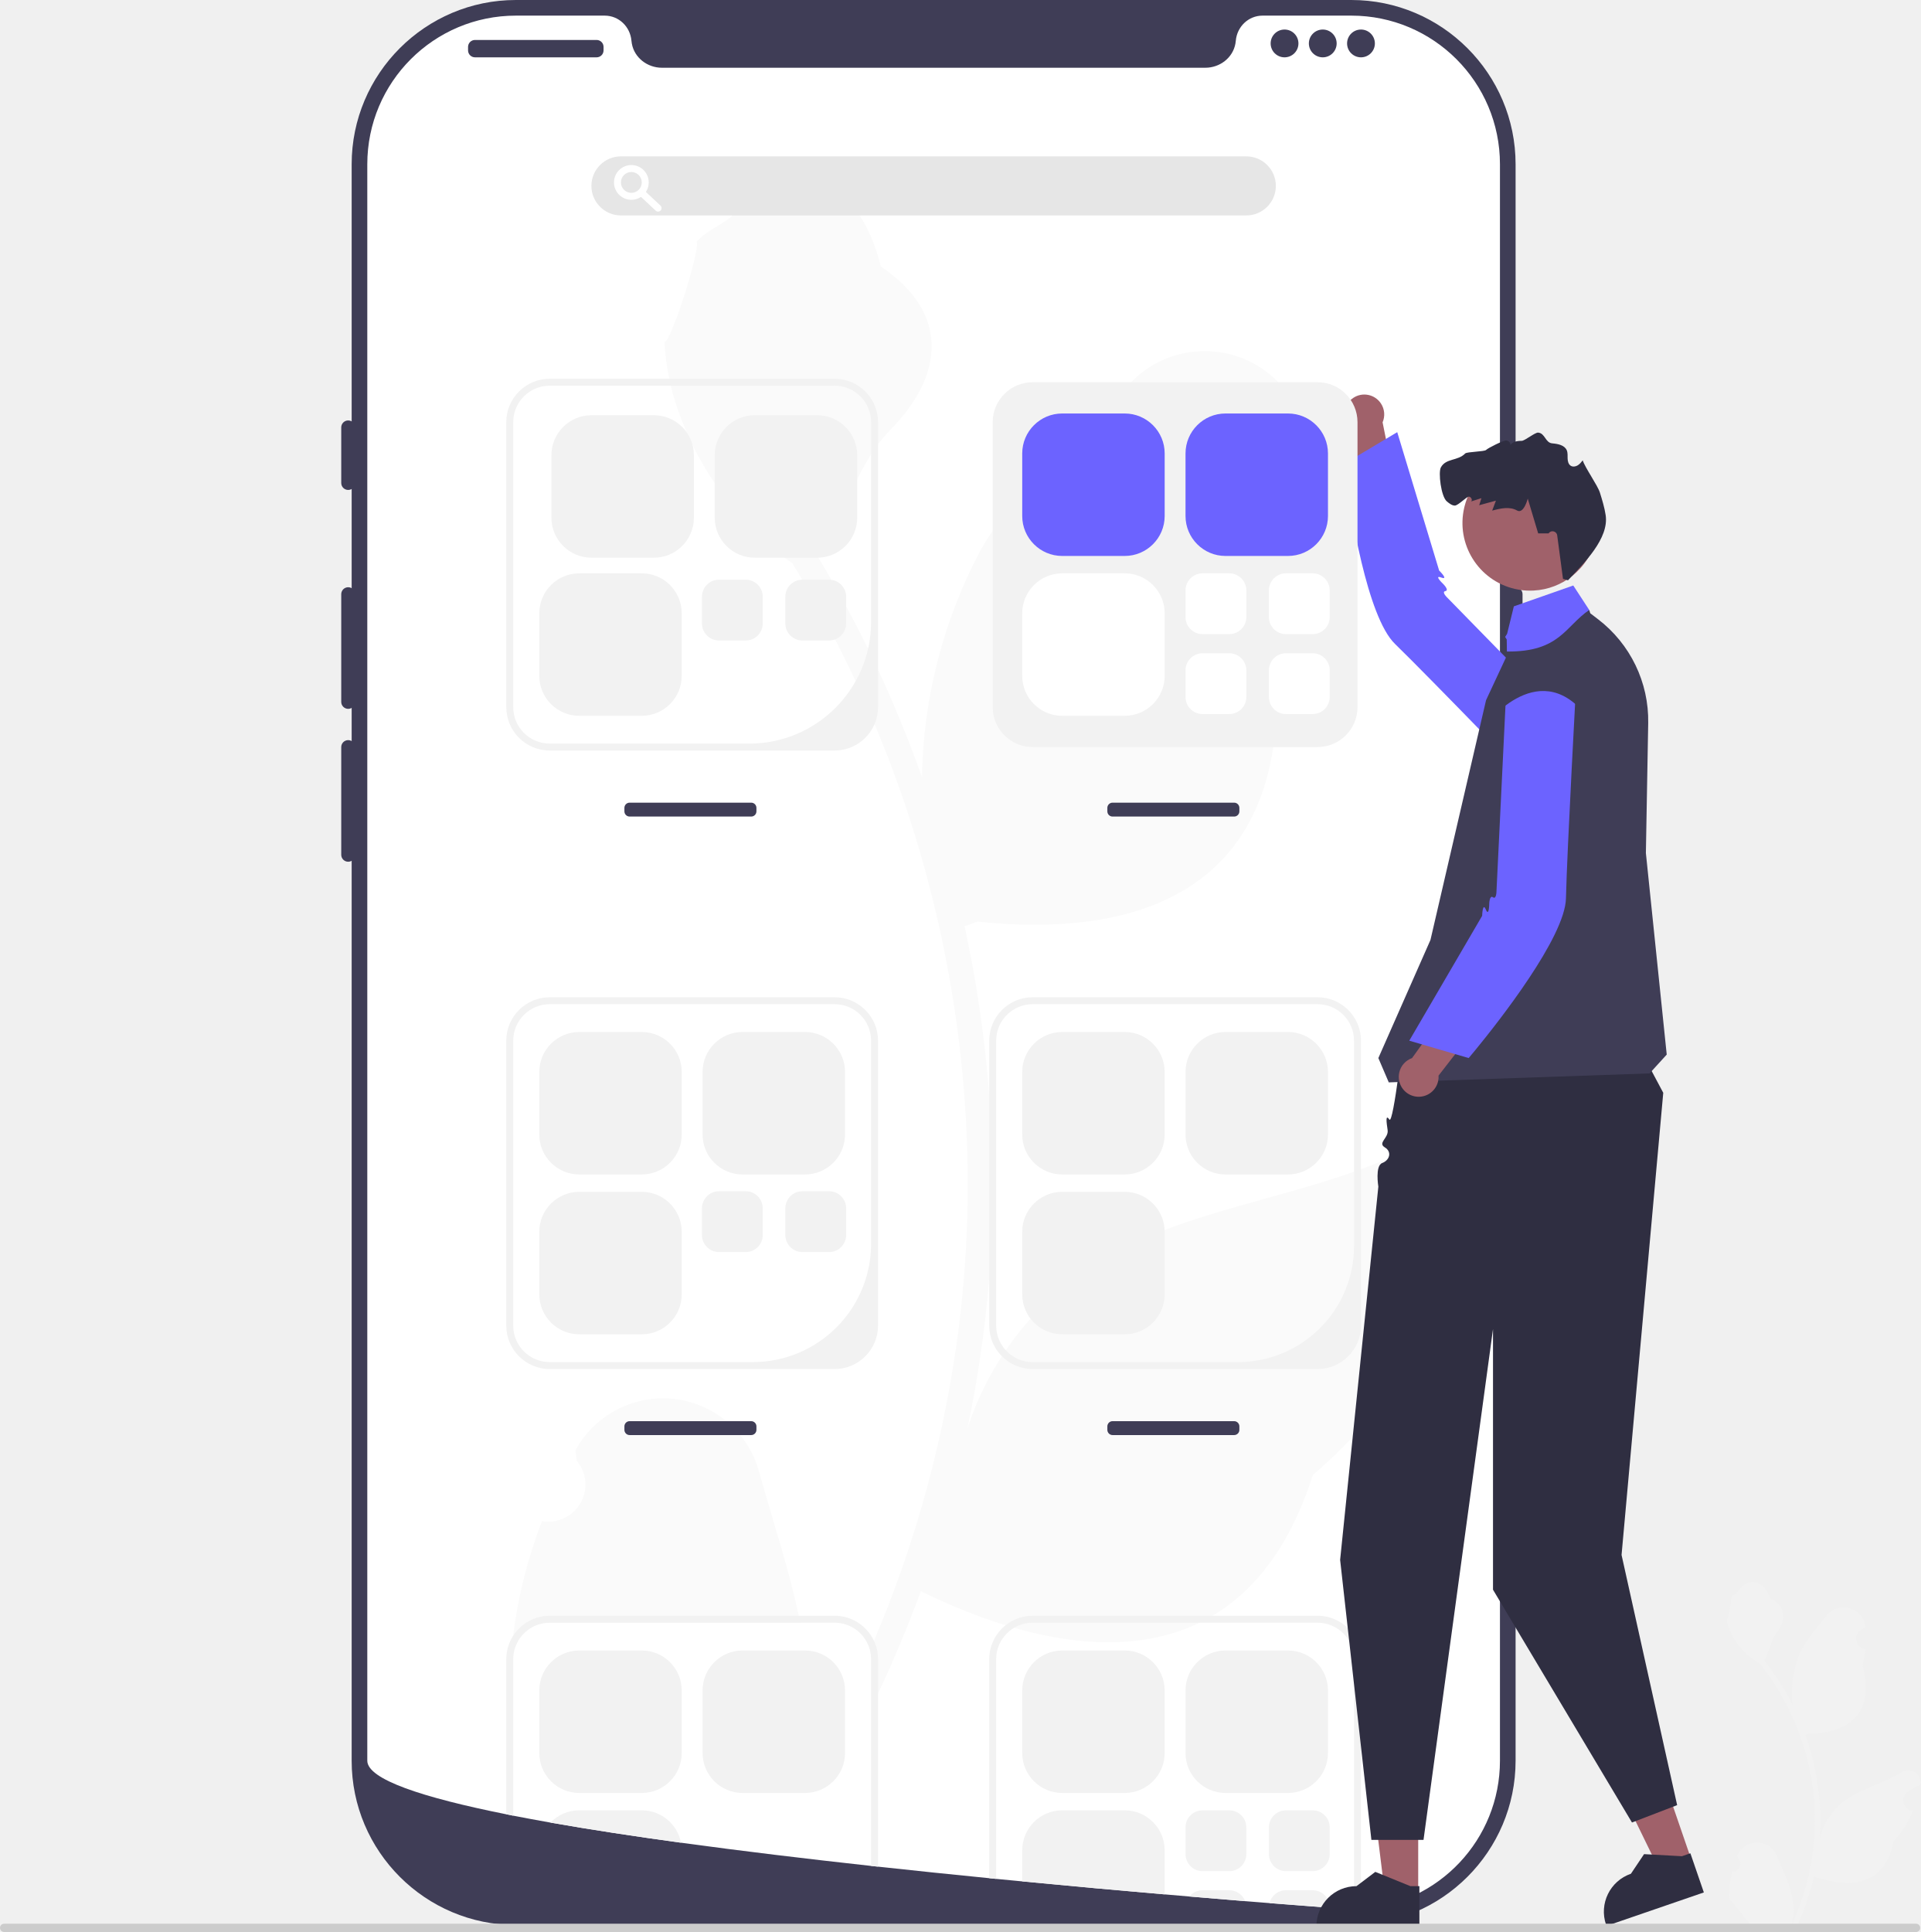
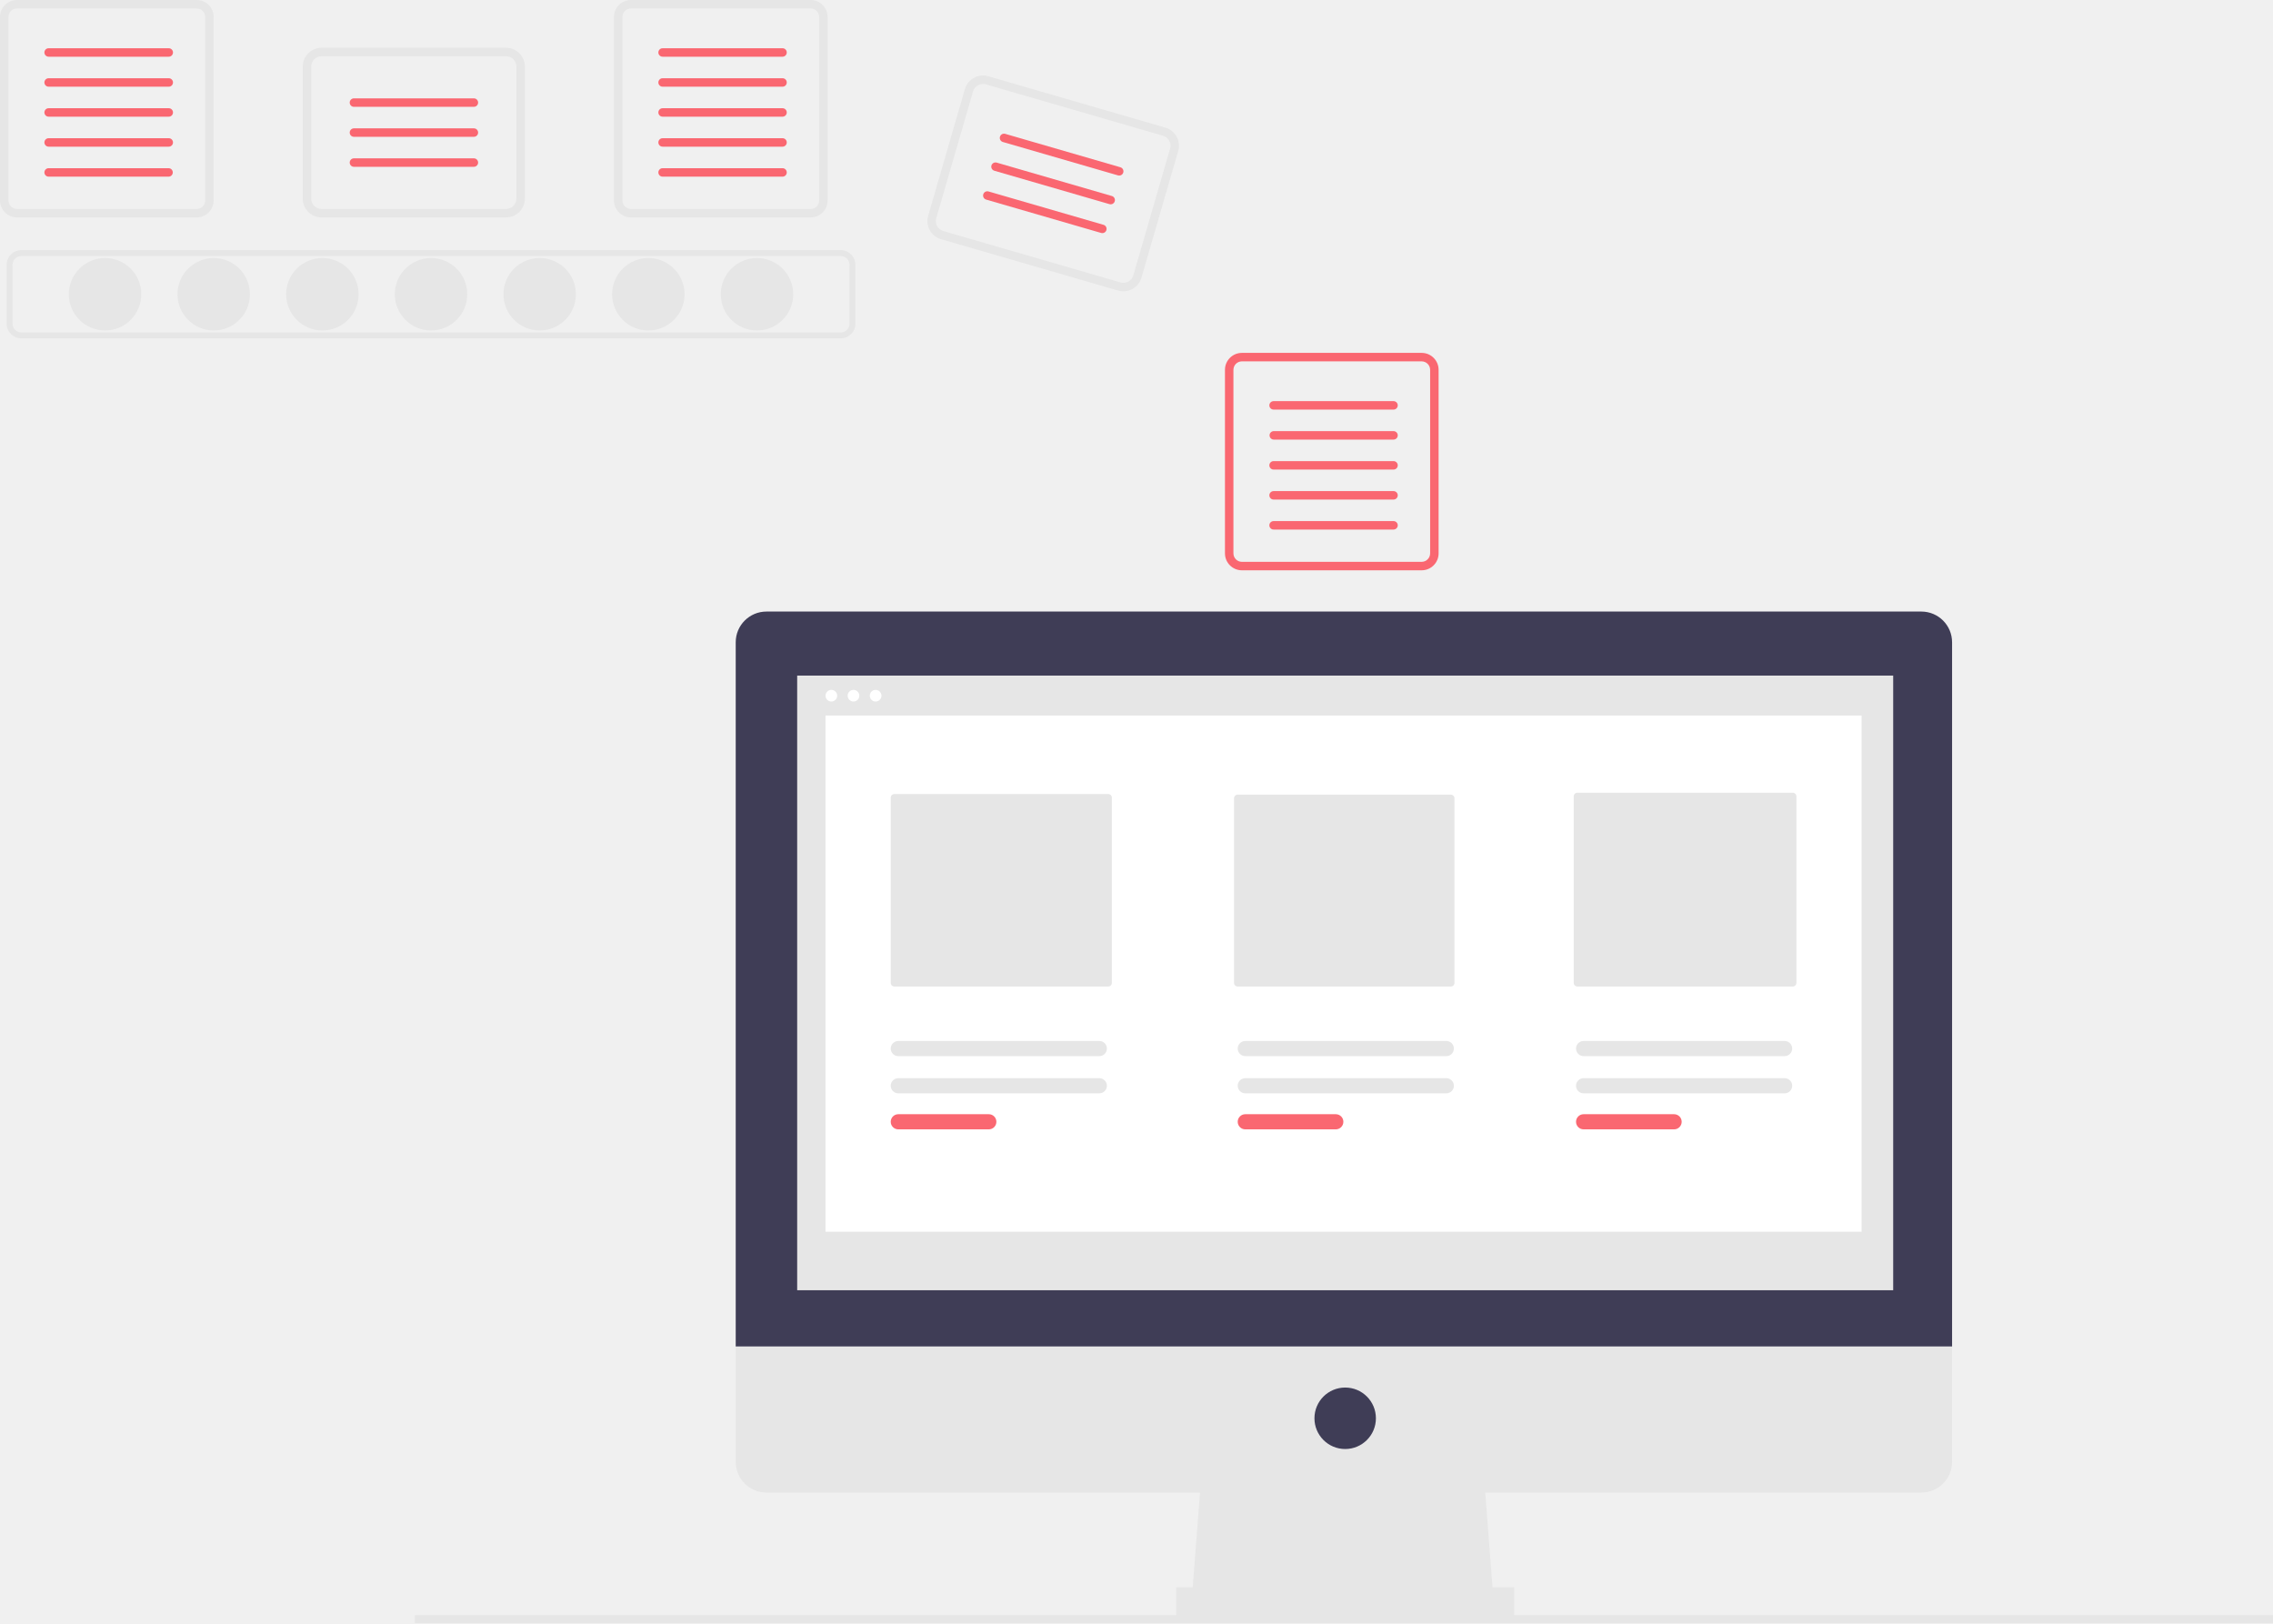
- <svg xmlns="http://www.w3.org/2000/svg" width="552.81" height="556.013" viewBox="0 0 552.81 556.013">
-   <path d="M388.939,554H148.491c-26.068,0-47.276-21.208-47.276-47.276V47.276C101.215,21.208,122.423,0,148.491,0h240.449c26.067,0,47.275,21.208,47.275,47.276V506.724c0,26.068-21.208,47.276-47.275,47.276Z" fill="#3f3d56" />
-   <path d="M436.215,169c-1.103,0-2,.897-2,2v64c0,1.103,.897,2,2,2s2-.897,2-2v-64c0-1.103-.897-2-2-2Z" fill="#3f3d56" />
-   <path d="M431.715,47.276V506.716c0,22.69-17.66,41.25-39.99,42.69h-.01c-.33,.02-.66,.04-1,.05-.59,.03-1.18,.04-1.78,.04,0,0-2.2-.16-6.22-.46-4.06-.3-9.97-.75-17.34-1.34-2.21-.17-4.54-.36-7-.56-4.9-.4-10.28-.84-16.05-1.34-2.3-.19-4.68-.4-7.11-.61-12.42-1.07-26.33-2.32-41-3.74-2.48-.23-4.98-.47-7.5-.72-.66-.07-1.33-.13-2-.2-10.46-1.03-21.21-2.14-32-3.32-.67-.07-1.34-.14-2-.21-18.59-2.05-37.25-4.28-54.71-6.68-13.43-1.84-26.15-3.78-37.57-5.79-3.72-.66-7.3-1.32-10.72-1.99-.67-.13-1.34-.26-2-.4-24.17-4.84-40-10.06-40-15.42V47.276c0-23.63,19.15-42.78,42.78-42.78h25.54c4.08,0,7.36,3.18,7.71,7.25,.03,.27,.06,.54,.11,.81,.74,4.09,4.49,6.94,8.65,6.94h156.42c4.16,0,7.91-2.85,8.65-6.94,.05-.27,.08-.54,.11-.81,.35-4.07,3.63-7.25,7.71-7.25h25.54c23.63,0,42.78,19.15,42.78,42.78Z" fill="#fff" />
-   <path d="M229.895,465c.15,.67,.28,1.33,.41,2h-72.09c-4.66,0-8.62,3.05-9.99,7.26-.27-.44-.55-.88-.82-1.32v-.01c.08-.7,.16-1.4,.25-2.1,1.43-11.31,4.23-22.42,8.34-33.06,5.81,1,11.34-2.9,12.35-8.71,.53-3.1-.33-6.29-2.36-8.7l-.36-2.97,.37-.66c7.95-13.71,25.51-18.37,39.21-10.42,6.51,3.77,11.28,9.96,13.27,17.22,3.78,13.71,8.48,27.55,11.42,41.47Z" fill="#fafafa" />
-   <path d="M423.995,352.05l-.18,.65c-3.91,1.05-7.75,2.34-11.49,3.86-2.14,.88-4.25,1.83-6.33,2.86-7.16,3.58-10.06,12.28-6.47,19.44,1.81,3.63,5.07,6.33,8.98,7.45l.28,.08,.6,.17c-8.26,14.35-18.92,27.18-31.52,37.92-18.15,57.01-65.28,56.71-112.81,33.47l-.03-.01c-3.66,10-7.77,19.81-12.31,29.43-.66,1.39-1.32,2.77-2,4.15v-14.02c0-.9-.11-1.78-.33-2.61,.4-.89,.78-1.78,1.16-2.68,12.21-28.72,20.45-59.07,24.41-90.2,1.53-12.15,2.38-24.37,2.55-36.61,.13-10.03-.19-20.05-.94-30.05-4.16-54.28-21.13-106.8-49.53-153.25-15.19-10.95-26.66-26.3-32.86-43.97-2.26-6.35-3.58-13-3.93-19.74,1.81,.48,10.44-26.91,9.26-28.8,3.06-3.57,7.89-4.93,11.17-8.37,16.3-17.14,35.08-11.42,41.87,15.5,20.04,13.49,18,31.43,2.7,47.01-9.73,9.91-12.75,24.59-21.55,35.4,.63,1.06,1.3,2.1,1.93,3.16,11.56,19.46,21.18,40,28.73,61.34,.38-22.79,6.16-45.17,16.87-65.29,10.64-18.67,28.03-33.33,43.65-48.67,11.56-11.52,30.28-11.49,41.8,.07,5.53,5.55,8.63,13.07,8.63,20.9l-.02,.76c-2.14,.88-4.25,1.83-6.33,2.86-7.16,3.58-10.05,12.29-6.47,19.44,1.81,3.63,5.07,6.34,8.98,7.45l.28,.08c-1.62,7.13-3.77,14.12-6.45,20.92,8.88,69.03-31.51,88.69-84.94,83.08-1.26,.46-2.48,.92-3.73,1.34,6.52,29.95,9.11,60.63,7.71,91.24-.88,18.06-3.22,36.02-6.99,53.7l.17-.62c6.36-19.39,19.21-35.99,36.39-47,25.49-16.07,59-18.95,85.84-31.07,8.29-3.96,18.21-.45,22.17,7.84,1.7,3.55,2.08,7.58,1.08,11.39Z" fill="#fafafa" />
-   <path d="M100.215,121c-1.103,0-2,.897-2,2v16c0,1.103,.897,2,2,2s2-.897,2-2v-16c0-1.103-.897-2-2-2Z" fill="#3f3d56" />
-   <path d="M100.215,169c-1.103,0-2,.897-2,2v31c0,1.103,.897,2,2,2s2-.897,2-2v-31c0-1.103-.897-2-2-2Z" fill="#3f3d56" />
-   <path d="M100.215,213c-1.103,0-2,.897-2,2v31c0,1.103,.897,2,2,2s2-.897,2-2v-31c0-1.103-.897-2-2-2Z" fill="#3f3d56" />
-   <rect x="134.715" y="11.5" width="39" height="5" rx="2" ry="2" fill="#3f3d56" />
-   <circle cx="369.715" cy="12.5" r="4" fill="#3f3d56" />
-   <circle cx="380.715" cy="12.5" r="4" fill="#3f3d56" />
-   <circle cx="391.715" cy="12.5" r="4" fill="#3f3d56" />
-   <path d="M358.715,62H178.715c-4.687,0-8.5-3.813-8.5-8.5s3.813-8.5,8.5-8.5h180c4.687,0,8.5,3.813,8.5,8.5s-3.813,8.5-8.5,8.5Z" fill="#e6e6e6" />
-   <path d="M181.715,57.5c-2.757,0-5-2.243-5-5s2.243-5,5-5,5,2.243,5,5-2.243,5-5,5Zm0-8c-1.654,0-3,1.346-3,3s1.346,3,3,3,3-1.346,3-3-1.346-3-3-3Z" fill="#fff" />
-   <path d="M189.408,60.898c-.245,0-.491-.089-.684-.271l-4.693-4.398c-.403-.377-.424-1.01-.046-1.413,.377-.404,1.01-.424,1.413-.046l4.693,4.398c.403,.377,.424,1.01,.046,1.413-.197,.21-.463,.316-.729,.316Z" fill="#fff" />
-   <path d="M181.215,231c-.827,0-1.5,.673-1.5,1.5v1c0,.827,.673,1.5,1.5,1.5h35c.827,0,1.5-.673,1.5-1.5v-1c0-.827-.673-1.5-1.5-1.5h-35Z" fill="#3f3d56" />
-   <path d="M240.215,216h-82c-6.893,0-12.5-5.607-12.5-12.5V121.5c0-6.893,5.607-12.5,12.5-12.5h82c6.893,0,12.5,5.607,12.5,12.5v82c0,6.893-5.607,12.5-12.5,12.5Zm-82-105c-5.799,0-10.5,4.701-10.5,10.5v82c0,5.799,4.701,10.5,10.5,10.5h57.439c19.364,0,35.061-15.697,35.061-35.061v-57.439c0-5.799-4.701-10.5-10.5-10.5h-82Z" fill="#f2f2f2" />
-   <g>
-     <path d="M170.215,119.5c-6.341,0-11.5,5.159-11.5,11.5v18c0,6.341,5.159,11.5,11.5,11.5h18c6.341,0,11.5-5.159,11.5-11.5v-18c0-6.341-5.159-11.5-11.5-11.5h-18Z" fill="#f2f2f2" />
-     <path d="M217.215,119.5c-6.341,0-11.5,5.159-11.5,11.5v18c0,6.341,5.159,11.5,11.5,11.5h18c6.341,0,11.5-5.159,11.5-11.5v-18c0-6.341-5.159-11.5-11.5-11.5h-18Z" fill="#f2f2f2" />
-     <path d="M166.715,165c-6.341,0-11.5,5.159-11.5,11.5v18c0,6.341,5.159,11.5,11.5,11.5h18c6.341,0,11.5-5.159,11.5-11.5v-18c0-6.341-5.159-11.5-11.5-11.5h-18Z" fill="#f2f2f2" />
-   </g>
-   <path d="M320.215,231c-.827,0-1.5,.673-1.5,1.5v1c0,.827,.673,1.5,1.5,1.5h35c.827,0,1.5-.673,1.5-1.5v-1c0-.827-.673-1.5-1.5-1.5h-35Z" fill="#3f3d56" />
-   <path d="M181.215,409c-.827,0-1.5,.673-1.5,1.5v1c0,.827,.673,1.5,1.5,1.5h35c.827,0,1.5-.673,1.5-1.5v-1c0-.827-.673-1.5-1.5-1.5h-35Z" fill="#3f3d56" />
-   <path d="M240.215,394h-82c-6.893,0-12.5-5.607-12.5-12.5v-82c0-6.893,5.607-12.5,12.5-12.5h82c6.893,0,12.5,5.607,12.5,12.5v82c0,6.893-5.607,12.5-12.5,12.5Zm-82-105c-5.799,0-10.5,4.701-10.5,10.5v82c0,5.799,4.701,10.5,10.5,10.5h58.439c18.811,0,34.061-15.25,34.061-34.061v-58.439c0-5.799-4.701-10.5-10.5-10.5h-82Z" fill="#f2f2f2" />
-   <path d="M166.715,297c-6.341,0-11.5,5.159-11.5,11.5v18c0,6.341,5.159,11.5,11.5,11.5h18c6.341,0,11.5-5.159,11.5-11.5v-18c0-6.341-5.159-11.5-11.5-11.5h-18Z" fill="#f2f2f2" />
-   <path d="M213.715,297c-6.341,0-11.5,5.159-11.5,11.5v18c0,6.341,5.159,11.5,11.5,11.5h18c6.341,0,11.5-5.159,11.5-11.5v-18c0-6.341-5.159-11.5-11.5-11.5h-18Z" fill="#f2f2f2" />
-   <path d="M166.715,343c-6.341,0-11.5,5.159-11.5,11.5v18c0,6.341,5.159,11.5,11.5,11.5h18c6.341,0,11.5-5.159,11.5-11.5v-18c0-6.341-5.159-11.5-11.5-11.5h-18Z" fill="#f2f2f2" />
-   <path d="M320.215,409c-.827,0-1.5,.673-1.5,1.5v1c0,.827,.673,1.5,1.5,1.5h35c.827,0,1.5-.673,1.5-1.5v-1c0-.827-.673-1.5-1.5-1.5h-35Z" fill="#3f3d56" />
-   <path d="M379.215,394h-82c-6.893,0-12.5-5.607-12.5-12.5v-82c0-6.893,5.607-12.5,12.5-12.5h82c6.893,0,12.5,5.607,12.5,12.5v82c0,6.893-5.607,12.5-12.5,12.5Zm-82-105c-5.799,0-10.5,4.701-10.5,10.5v82c0,5.799,4.701,10.5,10.5,10.5h59.096c18.448,0,33.404-14.955,33.404-33.404v-59.096c0-5.799-4.701-10.5-10.5-10.5h-82Z" fill="#f2f2f2" />
-   <path d="M305.715,297c-6.341,0-11.5,5.159-11.5,11.5v18c0,6.341,5.159,11.5,11.5,11.5h18c6.341,0,11.5-5.159,11.5-11.5v-18c0-6.341-5.159-11.5-11.5-11.5h-18Z" fill="#f2f2f2" />
-   <path d="M352.715,297c-6.341,0-11.5,5.159-11.5,11.5v18c0,6.341,5.159,11.5,11.5,11.5h18c6.341,0,11.5-5.159,11.5-11.5v-18c0-6.341-5.159-11.5-11.5-11.5h-18Z" fill="#f2f2f2" />
-   <path d="M305.715,343c-6.341,0-11.5,5.159-11.5,11.5v18c0,6.341,5.159,11.5,11.5,11.5h18c6.341,0,11.5-5.159,11.5-11.5v-18c0-6.341-5.159-11.5-11.5-11.5h-18Z" fill="#f2f2f2" />
-   <path d="M252.715,477.496v59.71c-.67-.07-1.34-.14-2-.21v-59.5c0-.9-.11-1.78-.33-2.61-1.16-4.53-5.28-7.89-10.17-7.89h-82c-4.66,0-8.62,3.05-9.99,7.26-.33,1.02-.51,2.11-.51,3.24v45.04c-.67-.13-1.34-.26-2-.4v-44.64c0-2.45,.71-4.74,1.94-6.67,2.22-3.5,6.12-5.83,10.56-5.83h82c5,0,9.32,2.95,11.33,7.21,.75,1.6,1.17,3.4,1.17,5.29Z" fill="#f2f2f2" />
-   <path d="M184.715,475h-18c-6.34,0-11.5,5.16-11.5,11.5v18c0,6.34,5.16,11.5,11.5,11.5h18c6.34,0,11.5-5.16,11.5-11.5v-18c0-6.34-5.16-11.5-11.5-11.5Z" fill="#f2f2f2" />
-   <path d="M231.715,475h-18c-6.34,0-11.5,5.16-11.5,11.5v18c0,6.34,5.16,11.5,11.5,11.5h18c6.34,0,11.5-5.16,11.5-11.5v-18c0-6.34-5.16-11.5-11.5-11.5Z" fill="#f2f2f2" />
-   <path d="M184.715,520.996h-18c-3.25,0-6.19,1.36-8.28,3.53,11.42,2.01,24.14,3.95,37.57,5.79-1.02-5.3-5.69-9.32-11.29-9.32Z" fill="#f2f2f2" />
-   <path d="M391.715,477.496v71.96h-2v-71.96c0-5.79-4.71-10.5-10.5-10.5h-82c-5.79,0-10.5,4.71-10.5,10.5v63.23c-.66-.07-1.33-.13-2-.2v-63.03c0-6.89,5.61-12.5,12.5-12.5h82c6.89,0,12.5,5.61,12.5,12.5Z" fill="#f2f2f2" />
-   <path d="M323.715,475h-18c-6.34,0-11.5,5.16-11.5,11.5v18c0,6.34,5.16,11.5,11.5,11.5h18c6.34,0,11.5-5.16,11.5-11.5v-18c0-6.34-5.16-11.5-11.5-11.5Z" fill="#f2f2f2" />
-   <path d="M370.715,475h-18c-6.34,0-11.5,5.16-11.5,11.5v18c0,6.34,5.16,11.5,11.5,11.5h18c6.34,0,11.5-5.16,11.5-11.5v-18c0-6.34-5.16-11.5-11.5-11.5Z" fill="#f2f2f2" />
-   <path d="M323.715,520.996h-18c-6.34,0-11.5,5.16-11.5,11.5v8.95c14.67,1.42,28.58,2.67,41,3.74v-12.69c0-6.34-5.16-11.5-11.5-11.5Z" fill="#f2f2f2" />
-   <path d="M206.944,342.829c-2.707,0-4.909,2.202-4.909,4.909v7.683c0,2.707,2.202,4.909,4.909,4.909h7.683c2.707,0,4.909-2.202,4.909-4.909v-7.683c0-2.707-2.202-4.909-4.909-4.909h-7.683Z" fill="#f2f2f2" />
-   <path d="M230.944,342.829c-2.707,0-4.909,2.202-4.909,4.909v7.683c0,2.707,2.202,4.909,4.909,4.909h7.683c2.707,0,4.909-2.202,4.909-4.909v-7.683c0-2.707-2.202-4.909-4.909-4.909h-7.683Z" fill="#f2f2f2" />
-   <path d="M206.944,166.829c-2.707,0-4.909,2.202-4.909,4.909v7.683c0,2.707,2.202,4.909,4.909,4.909h7.683c2.707,0,4.909-2.202,4.909-4.909v-7.683c0-2.707-2.202-4.909-4.909-4.909h-7.683Z" fill="#f2f2f2" />
-   <path d="M230.944,166.829c-2.707,0-4.909,2.202-4.909,4.909v7.683c0,2.707,2.202,4.909,4.909,4.909h7.683c2.707,0,4.909-2.202,4.909-4.909v-7.683c0-2.707-2.202-4.909-4.909-4.909h-7.683Z" fill="#f2f2f2" />
-   <path d="M353.805,521h-7.68c-2.71,0-4.91,2.2-4.91,4.91v7.68c0,2.71,2.2,4.91,4.91,4.91h7.68c2.71,0,4.91-2.2,4.91-4.91v-7.68c0-2.71-2.2-4.91-4.91-4.91Z" fill="#f2f2f2" />
-   <path d="M377.805,521h-7.68c-2.71,0-4.91,2.2-4.91,4.91v7.68c0,2.71,2.2,4.91,4.91,4.91h7.68c2.71,0,4.91-2.2,4.91-4.91v-7.68c0-2.71-2.2-4.91-4.91-4.91Z" fill="#f2f2f2" />
-   <path d="M353.805,543.996h-7.68c-1.53,0-2.9,.7-3.8,1.8,5.77,.5,11.15,.94,16.05,1.34-.7-1.84-2.48-3.14-4.57-3.14Z" fill="#f2f2f2" />
-   <path d="M377.805,543.996h-7.68c-2.29,0-4.22,1.57-4.75,3.7,7.37,.59,13.28,1.04,17.34,1.34v-.13c0-2.71-2.2-4.91-4.91-4.91Z" fill="#f2f2f2" />
-   <g>
-     <g>
-       <path d="M397.936,121.544l3.367,16.788-9.322,3.261-2.928-17.876c-.429-.35-.814-.767-1.138-1.251-1.762-2.63-1.058-6.19,1.572-7.951,2.63-1.762,6.19-1.058,7.951,1.572,1.123,1.677,1.24,3.731,.498,5.457Z" fill="#a0616a" />
-       <path d="M446.683,231.467l13.645-14.698-43.743-44.744s-1.787-1.68-.58-1.913-.619-2.042-.619-2.042c0,0-2.849-2.706-.564-1.862s-.611-2.018-.611-2.018l-10.245-33.819-1.817-5.998-15.3,9.132s.136,1.161,.406,3.141c1.365,9.991,6.16,40.837,14.257,48.676,9.701,9.393,45.171,46.145,45.171,46.145Z" fill="#6c63ff" />
-     </g>
-     <g>
-       <polygon points="408.186 544.675 398.548 544.674 393.964 507.5 408.188 507.501 408.186 544.675" fill="#a0616a" />
-       <path d="M408.525,554.729l-29.637-.001v-.375c0-6.371,5.165-11.535,11.535-11.535h.001l5.414-4.107,10.1,4.108,2.587,0-0,11.91Z" fill="#2f2e41" />
-     </g>
-     <g>
-       <polygon points="486.809 535.228 477.695 538.362 461.269 504.701 474.72 500.075 486.809 535.228" fill="#a0616a" />
-       <path d="M490.4,544.625l-28.026,9.638-.122-.354c-2.072-6.024,1.132-12.588,7.156-14.66l.001-0,3.783-5.644,10.887,.599,2.446-.841,3.873,11.263Z" fill="#2f2e41" />
-     </g>
-     <path d="M468.825,295.916h-64.63s-3.146,27.981-4.313,26.283-.829,.768-.498,3.035-2.96,3.665-.815,4.966,1.375,3.713-.74,4.507-1.115,6.794-1.115,6.794l-11,107.417,9,80.583h15l20-147v75l40,67,13-5-16-72,12-133-9.89-18.584Z" fill="#2f2e41" />
-     <path d="M479.715,303.5l-4.94,5.42-75.06,2.58-3-7,15-34,16-69,7-15v-1.65c0-.23-.054-.458-.157-.664h0c-.43-.859,.058-1.894,.994-2.111l.163-2.576-2,1,13-6,10.7,1.05,.3,.95,2.23,1.71c9.29,7.1,14.65,18.19,14.44,29.88l-.67,37.41,6,58Z" fill="#3f3d56" />
-     <path d="M435.976,169.478c.446,.103,.892,.192,1.338,.261,1.386,.226,2.772,.295,4.124,.213,4.104-.213,7.974-1.729,11.103-4.227,3.308-2.635,5.778-6.361,6.814-10.795,2.436-10.465-4.076-20.937-14.541-23.373-10.314-2.409-20.628,3.877-23.264,14.075-.041,.158-.082,.309-.117,.467-2.436,10.472,4.069,20.937,14.541,23.38Z" fill="#a0616a" />
-     <g>
-       <path d="M406.406,304.513l10.013-13.889,8.732,4.613-11.109,14.308c.035,.552-.008,1.118-.142,1.685-.729,3.08-3.816,4.986-6.897,4.258-3.08-.729-4.986-3.816-4.258-6.897,.465-1.964,1.89-3.447,3.66-4.078Z" fill="#a0616a" />
-       <path d="M453.801,194h-20.055l-3.031,62.5s-.016,2.453-1.008,1.726-1.076,1.843-1.076,1.843c0,0-.045,3.929-.981,1.68s-1.063,1.821-1.063,1.821l-17.815,30.517-3.16,5.413,17.102,5s.758-.889,2.026-2.435c6.393-7.798,25.738-32.298,25.974-43.565,.283-13.5,3.087-64.5,3.087-64.5Z" fill="#6c63ff" />
-     </g>
-     <path d="M427.715,208.5s16-21,30-1l-3-26-15.301-2.818c-.897-.096-1.672,.624-1.642,1.526l-10.057,28.292Z" fill="#3f3d56" />
-     <path d="M433.715,187.5l-.05-3.46-.46-.74,.51-.8,.08-.18,1.92-7.82,17.1-6,4.6,7.05c-6.91,4.66-8.48,12.12-23.7,11.95Z" fill="#6c63ff" />
-     <path d="M449.858,166.588l-1.667-12.514c-.165-1.242-1.781-1.616-2.476-.574h-3l-3-10s-1.144,4.527-3.078,3.417c-2.129-1.222-4.795-.609-7.164,.036l1.081-2.872-4.815,1.317,.646-2.038-2.993,.959c.514-.383,.051-1.294-.583-1.393s-3.094,2.575-4.094,2.575c-.824,0-1.636-.661-2.272-1.185-1.688-1.39-2.53-8.366-1.728-9.815,1.488-2.687,4.863-1.794,7-4,.476-.492,5.516-.516,6-1,.597-.597,4.916-2.731,5.76-2.739s1.643,1.049,1.093,1.69c.392-1.272,2.028-1.6,3.359-1.574,.936,.018,3.854-2.459,4.787-2.377,2.009,.178,2.034,2.915,4.043,3.093,1.623,.143,3.549,.496,4.188,1.994,.312,.732,.219,1.563,.242,2.358s.231,1.683,.909,2.1c.59,.364,1.38,.247,1.975-.109s1.038-.913,1.467-1.457c.649,2.101,4.298,7.201,4.948,9.302,.657,2.125,1.316,4.26,1.651,6.458,1.021,6.703-6.196,13.826-10.842,18.765" fill="#2f2e41" />
-   </g>
-   <path d="M297.215,110c-6.341,0-11.5,5.159-11.5,11.5v82c0,6.341,5.159,11.5,11.5,11.5h82c6.341,0,11.5-5.159,11.5-11.5V121.5c0-6.341-5.159-11.5-11.5-11.5h-82Z" fill="#f2f2f2" />
-   <path d="M305.715,119c-6.341,0-11.5,5.159-11.5,11.5v18c0,6.341,5.159,11.5,11.5,11.5h18c6.341,0,11.5-5.159,11.5-11.5v-18c0-6.341-5.159-11.5-11.5-11.5h-18Z" fill="#6c63ff" />
-   <path d="M352.715,119c-6.341,0-11.5,5.159-11.5,11.5v18c0,6.341,5.159,11.5,11.5,11.5h18c6.341,0,11.5-5.159,11.5-11.5v-18c0-6.341-5.159-11.5-11.5-11.5h-18Z" fill="#6c63ff" />
-   <path d="M305.715,165c-6.341,0-11.5,5.159-11.5,11.5v18c0,6.341,5.159,11.5,11.5,11.5h18c6.341,0,11.5-5.159,11.5-11.5v-18c0-6.341-5.159-11.5-11.5-11.5h-18Z" fill="#fff" />
-   <g>
-     <path d="M346.123,165c-2.707,0-4.909,2.202-4.909,4.909v7.683c0,2.707,2.202,4.909,4.909,4.909h7.683c2.707,0,4.909-2.202,4.909-4.909v-7.683c0-2.707-2.202-4.909-4.909-4.909h-7.683Z" fill="#fff" />
-     <path d="M370.123,165c-2.707,0-4.909,2.202-4.909,4.909v7.683c0,2.707,2.202,4.909,4.909,4.909h7.683c2.707,0,4.909-2.202,4.909-4.909v-7.683c0-2.707-2.202-4.909-4.909-4.909h-7.683Z" fill="#fff" />
-     <path d="M346.123,188c-2.707,0-4.909,2.202-4.909,4.909v7.683c0,2.707,2.202,4.909,4.909,4.909h7.683c2.707,0,4.909-2.202,4.909-4.909v-7.683c0-2.707-2.202-4.909-4.909-4.909h-7.683Z" fill="#fff" />
-     <path d="M370.123,188c-2.707,0-4.909,2.202-4.909,4.909v7.683c0,2.707,2.202,4.909,4.909,4.909h7.683c2.707,0,4.909-2.202,4.909-4.909v-7.683c0-2.707-2.202-4.909-4.909-4.909h-7.683Z" fill="#fff" />
-   </g>
-   <g>
-     <path d="M498.551,538.68c2.066,.129,3.208-2.437,1.645-3.933l-.155-.618c.02-.05,.041-.099,.062-.148,2.089-4.982,9.17-4.947,11.241,.042,1.839,4.428,4.179,8.864,4.756,13.546,.258,2.067,.142,4.172-.316,6.2,4.308-9.411,6.575-19.687,6.575-30.021,0-2.597-.142-5.193-.433-7.783-.239-2.119-.568-4.224-.995-6.31-2.306-11.277-7.299-22.018-14.5-30.99-3.462-1.892-6.349-4.851-8.093-8.397-.626-1.279-1.117-2.655-1.35-4.056,.394,.052,1.486-5.949,1.188-6.317,.549-.833,1.532-1.247,2.131-2.06,2.982-4.043,7.091-3.337,9.236,2.157,4.582,2.313,4.627,6.148,1.815,9.837-1.789,2.347-2.035,5.522-3.604,8.035,.162,.207,.329,.407,.491,.614,2.961,3.798,5.522,7.88,7.681,12.169-.61-4.766,.291-10.508,1.826-14.21,1.748-4.217,5.025-7.769,7.91-11.415,3.466-4.379,10.573-2.468,11.184,3.083,.006,.054,.012,.107,.017,.161-.429,.242-.848,.499-1.259,.77-2.339,1.547-1.531,5.174,1.241,5.602l.063,.01c-.155,1.544-.42,3.074-.807,4.579,3.702,14.316-4.29,19.53-15.701,19.764-.252,.129-.497,.258-.749,.381,1.156,3.255,2.08,6.594,2.764,9.979,.614,2.99,1.04,6.013,1.279,9.049,.297,3.83,.271,7.68-.052,11.503l.019-.136c.82-4.211,3.107-8.145,6.427-10.87,4.946-4.063,11.933-5.559,17.268-8.824,2.568-1.572,5.859,.459,5.411,3.437l-.022,.143c-.794,.323-1.569,.698-2.319,1.117-.429,.242-.848,.499-1.259,.77-2.339,1.547-1.531,5.174,1.241,5.602l.063,.01c.045,.006,.084,.013,.129,.019-1.363,3.236-3.262,6.239-5.639,8.829-2.315,12.497-12.256,13.683-22.89,10.044h-.006c-1.163,5.064-2.861,10.011-5.044,14.726h-18.02c-.065-.2-.123-.407-.181-.607,1.666,.103,3.346,.006,4.986-.297-1.337-1.641-2.674-3.294-4.011-4.935-.032-.032-.058-.065-.084-.097-.678-.84-1.363-1.673-2.041-2.512l-0-.001c-.042-2.578,.267-5.147,.879-7.64l.001-0Z" fill="#f2f2f2" />
-     <path d="M0,554.823c0,.66,.53,1.19,1.19,1.19H551.48c.66,0,1.19-.53,1.19-1.19,0-.66-.53-1.19-1.19-1.19H1.19c-.66,0-1.19,.53-1.19,1.19Z" fill="#ccc" />
-   </g>
+ <svg xmlns="http://www.w3.org/2000/svg" data-name="Layer 1" width="855.418" height="610.775" viewBox="0 0 855.418 610.775">
+   <circle cx="39.536" cy="110.727" r="13.631" fill="#e6e6e6" />
+   <circle cx="80.428" cy="110.727" r="13.631" fill="#e6e6e6" />
+   <circle cx="121.319" cy="110.727" r="13.631" fill="#e6e6e6" />
+   <circle cx="162.211" cy="110.727" r="13.631" fill="#e6e6e6" />
+   <circle cx="203.103" cy="110.727" r="13.631" fill="#e6e6e6" />
+   <circle cx="243.994" cy="110.727" r="13.631" fill="#e6e6e6" />
+   <circle cx="284.886" cy="110.727" r="13.631" fill="#e6e6e6" />
+   <path d="M488.674,271.938H180.329a5.553,5.553,0,0,1-5.547-5.547V244.287a5.553,5.553,0,0,1,5.547-5.547H488.674a5.553,5.553,0,0,1,5.547,5.547V266.391A5.553,5.553,0,0,1,488.674,271.938ZM180.329,240.959a3.332,3.332,0,0,0-3.328,3.328V266.391a3.332,3.332,0,0,0,3.328,3.328H488.674a3.332,3.332,0,0,0,3.328-3.328V244.287a3.332,3.332,0,0,0-3.328-3.328Z" transform="translate(-172.2908 -144.6123)" fill="#e6e6e6" />
+   <path d="M246.317,147.799a3.191,3.191,0,0,1,3.187,3.187V220.049a3.191,3.191,0,0,1-3.187,3.187h-67.652a3.191,3.191,0,0,1-3.187-3.187V150.986a3.191,3.191,0,0,1,3.187-3.187h67.652m0-3.187h-67.652a6.374,6.374,0,0,0-6.374,6.374V220.049a6.374,6.374,0,0,0,6.374,6.374h67.652a6.374,6.374,0,0,0,6.374-6.374V150.986a6.374,6.374,0,0,0-6.374-6.374Z" transform="translate(-172.2908 -144.6123)" fill="#e6e6e6" />
+   <path d="M235.765,165.953H190.628a1.594,1.594,0,1,1,0-3.187h45.137a1.594,1.594,0,1,1,0,3.187Z" transform="translate(-172.2908 -144.6123)" fill="#fa6771" />
+   <path d="M235.765,177.238H190.628a1.594,1.594,0,1,1,0-3.187h45.137a1.594,1.594,0,1,1,0,3.187Z" transform="translate(-172.2908 -144.6123)" fill="#fa6771" />
+   <path d="M235.765,188.521H190.628a1.594,1.594,0,1,1,0-3.187h45.137a1.594,1.594,0,1,1,0,3.187Z" transform="translate(-172.2908 -144.6123)" fill="#fa6771" />
+   <path d="M235.765,199.806H190.628a1.594,1.594,0,1,1,0-3.187h45.137a1.594,1.594,0,1,1,0,3.187Z" transform="translate(-172.2908 -144.6123)" fill="#fa6771" />
+   <path d="M235.765,211.091H190.628a1.594,1.594,0,1,1,0-3.187h45.137a1.594,1.594,0,0,1,0,3.187Z" transform="translate(-172.2908 -144.6123)" fill="#fa6771" />
+   <path d="M477.378,147.799a3.191,3.191,0,0,1,3.187,3.187V220.049a3.191,3.191,0,0,1-3.187,3.187h-67.652a3.191,3.191,0,0,1-3.187-3.187V150.986a3.191,3.191,0,0,1,3.187-3.187h67.652m0-3.187h-67.652a6.374,6.374,0,0,0-6.374,6.374V220.049a6.374,6.374,0,0,0,6.374,6.374h67.652a6.374,6.374,0,0,0,6.374-6.374V150.986a6.374,6.374,0,0,0-6.374-6.374Z" transform="translate(-172.2908 -144.6123)" fill="#e6e6e6" />
+   <path d="M466.826,165.953H421.689a1.594,1.594,0,1,1,0-3.187h45.137a1.594,1.594,0,0,1,0,3.187Z" transform="translate(-172.2908 -144.6123)" fill="#fa6771" />
+   <path d="M466.826,177.238H421.689a1.594,1.594,0,1,1,0-3.187h45.137a1.594,1.594,0,0,1,0,3.187Z" transform="translate(-172.2908 -144.6123)" fill="#fa6771" />
+   <path d="M466.826,188.521H421.689a1.594,1.594,0,1,1,0-3.187h45.137a1.594,1.594,0,0,1,0,3.187Z" transform="translate(-172.2908 -144.6123)" fill="#fa6771" />
+   <path d="M466.826,199.806H421.689a1.594,1.594,0,1,1,0-3.187h45.137a1.594,1.594,0,0,1,0,3.187Z" transform="translate(-172.2908 -144.6123)" fill="#fa6771" />
+   <path d="M466.826,211.091H421.689a1.594,1.594,0,1,1,0-3.187h45.137a1.594,1.594,0,0,1,0,3.187Z" transform="translate(-172.2908 -144.6123)" fill="#fa6771" />
+   <path d="M707.317,280.591a3.191,3.191,0,0,1,3.187,3.187v69.063a3.191,3.191,0,0,1-3.187,3.187H639.665a3.191,3.191,0,0,1-3.187-3.187V283.778a3.191,3.191,0,0,1,3.187-3.187h67.652m0-3.187H639.665a6.374,6.374,0,0,0-6.374,6.374v69.063a6.374,6.374,0,0,0,6.374,6.374h67.652a6.374,6.374,0,0,0,6.374-6.374V283.778a6.374,6.374,0,0,0-6.374-6.374Z" transform="translate(-172.2908 -144.6123)" fill="#fa6771" />
+   <path d="M696.765,298.744H651.628a1.594,1.594,0,1,1,0-3.187h45.137a1.594,1.594,0,0,1,0,3.187Z" transform="translate(-172.2908 -144.6123)" fill="#fa6771" />
+   <path d="M696.765,310.029H651.628a1.594,1.594,0,0,1,0-3.187h45.137a1.594,1.594,0,0,1,0,3.187Z" transform="translate(-172.2908 -144.6123)" fill="#fa6771" />
+   <path d="M696.765,321.313H651.628a1.594,1.594,0,1,1,0-3.187h45.137a1.594,1.594,0,0,1,0,3.187Z" transform="translate(-172.2908 -144.6123)" fill="#fa6771" />
+   <path d="M696.765,332.597H651.628a1.594,1.594,0,1,1,0-3.187h45.137a1.594,1.594,0,0,1,0,3.187Z" transform="translate(-172.2908 -144.6123)" fill="#fa6771" />
+   <path d="M696.765,343.882H651.628a1.594,1.594,0,1,1,0-3.187h45.137a1.594,1.594,0,0,1,0,3.187Z" transform="translate(-172.2908 -144.6123)" fill="#fa6771" />
+   <path d="M362.733,226.423H293.309a7.09,7.09,0,0,1-7.081-7.081V169.665a7.09,7.09,0,0,1,7.081-7.082h69.423a7.09,7.09,0,0,1,7.082,7.082V219.342A7.09,7.09,0,0,1,362.733,226.423ZM293.309,165.77a3.899,3.899,0,0,0-3.894,3.895V219.342a3.899,3.899,0,0,0,3.894,3.894h69.423a3.899,3.899,0,0,0,3.895-3.894V169.665a3.9,3.9,0,0,0-3.895-3.895Z" transform="translate(-172.2908 -144.6123)" fill="#e6e6e6" />
+   <path d="M350.59,184.812H305.453a1.594,1.594,0,0,1,0-3.187H350.59a1.594,1.594,0,1,1,0,3.187Z" transform="translate(-172.2908 -144.6123)" fill="#fa6771" />
+   <path d="M350.59,196.097H305.453a1.594,1.594,0,0,1,0-3.187H350.59a1.594,1.594,0,1,1,0,3.187Z" transform="translate(-172.2908 -144.6123)" fill="#fa6771" />
+   <path d="M350.59,207.381H305.453a1.594,1.594,0,0,1,0-3.187H350.59a1.594,1.594,0,1,1,0,3.187Z" transform="translate(-172.2908 -144.6123)" fill="#fa6771" />
+   <path d="M593.091,253.95,526.415,234.614a7.09,7.09,0,0,1-4.829-8.774l13.836-47.711a7.09,7.09,0,0,1,8.774-4.83l66.676,19.336a7.09,7.09,0,0,1,4.829,8.774l-13.836,47.711A7.09,7.09,0,0,1,593.091,253.95Zm-49.783-77.589a3.899,3.899,0,0,0-4.825,2.656L524.647,226.728a3.899,3.899,0,0,0,2.656,4.825l66.676,19.336a3.899,3.899,0,0,0,4.826-2.655l13.836-47.711a3.9,3.9,0,0,0-2.656-4.826Z" transform="translate(-172.2908 -144.6123)" fill="#e6e6e6" />
+   <path d="M593.018,210.604l-43.351-12.572a1.594,1.594,0,0,1,.888-3.061L593.906,207.543a1.594,1.594,0,1,1-.888,3.061Z" transform="translate(-172.2908 -144.6123)" fill="#fa6771" />
+   <path d="M589.875,221.442,546.524,208.87a1.594,1.594,0,1,1,.888-3.061L590.763,218.381a1.594,1.594,0,0,1-.888,3.061Z" transform="translate(-172.2908 -144.6123)" fill="#fa6771" />
+   <path d="M586.732,232.28l-43.351-12.572a1.594,1.594,0,0,1,.888-3.061l43.351,12.572a1.594,1.594,0,0,1-.888,3.061Z" transform="translate(-172.2908 -144.6123)" fill="#fa6771" />
+   <rect x="156.106" y="607.775" width="699.312" height="3" fill="#e6e6e6" />
+   <polygon points="562.14 603.085 448.421 603.085 452.276 552.973 558.285 552.973 562.14 603.085" fill="#e6e6e6" />
+   <rect x="442.639" y="597.303" width="127.21" height="11.565" fill="#e6e6e6" />
+   <path d="M895.371,374.74H460.735a11.565,11.565,0,0,0-11.565,11.565h0V651.327H906.935V386.305a11.565,11.565,0,0,0-11.565-11.565Z" transform="translate(-172.2908 -144.6123)" fill="#3f3d56" />
+   <path d="M449.171,651.327v43.367a11.565,11.565,0,0,0,11.565,11.565H895.371a11.565,11.565,0,0,0,11.565-11.565h0V651.327Z" transform="translate(-172.2908 -144.6123)" fill="#e6e6e6" />
+   <rect x="300.009" y="254.221" width="412.47" height="231.292" fill="#e6e6e6" />
+   <circle cx="506.244" cy="533.698" r="11.565" fill="#3f3d56" />
+   <circle cx="312.87" cy="261.795" r="2.195" fill="#fff" />
+   <circle cx="321.2" cy="261.795" r="2.195" fill="#fff" />
+   <circle cx="329.531" cy="261.795" r="2.195" fill="#fff" />
+   <rect x="310.675" y="269.253" width="389.916" height="194.247" fill="#fff" />
+   <path d="M508.885,443.411a1.38,1.38,0,0,0-1.378,1.378v69.676a1.38,1.38,0,0,0,1.378,1.378H589.349a1.38,1.38,0,0,0,1.378-1.378V444.79a1.38,1.38,0,0,0-1.378-1.378Z" transform="translate(-172.2908 -144.6123)" fill="#e6e6e6" />
+   <path d="M638.081,443.635a1.38,1.38,0,0,0-1.379,1.378v69.452a1.38,1.38,0,0,0,1.379,1.378h80.208a1.38,1.38,0,0,0,1.378-1.378V445.014a1.38,1.38,0,0,0-1.378-1.378Z" transform="translate(-172.2908 -144.6123)" fill="#e6e6e6" />
+   <path d="M765.922,442.907a1.38,1.38,0,0,0-1.378,1.378v70.18a1.38,1.38,0,0,0,1.378,1.378h81.042a1.38,1.38,0,0,0,1.378-1.378V444.286a1.38,1.38,0,0,0-1.378-1.378Z" transform="translate(-172.2908 -144.6123)" fill="#e6e6e6" />
+   <path d="M510.356,550.333a2.85,2.85,0,0,0,0,5.7h75.652a2.85,2.85,0,0,0,0-5.7Z" transform="translate(-172.2908 -144.6123)" fill="#e6e6e6" />
+   <path d="M510.356,563.889a2.85,2.85,0,0,0,0,5.7h34.062a2.85,2.85,0,0,0,0-5.7Z" transform="translate(-172.2908 -144.6123)" fill="#fa6771" />
+   <path d="M640.94,550.333a2.85,2.85,0,0,0,0,5.7h75.652a2.85,2.85,0,0,0,0-5.7Z" transform="translate(-172.2908 -144.6123)" fill="#e6e6e6" />
+   <path d="M640.94,563.889a2.85,2.85,0,0,0,0,5.7h34.062a2.85,2.85,0,0,0,0-5.7Z" transform="translate(-172.2908 -144.6123)" fill="#fa6771" />
+   <path d="M768.26,550.333a2.85,2.85,0,0,0,0,5.7h75.652a2.85,2.85,0,0,0,0-5.7Z" transform="translate(-172.2908 -144.6123)" fill="#e6e6e6" />
+   <path d="M510.356,536.333a2.85,2.85,0,0,0,0,5.7h75.652a2.85,2.85,0,0,0,0-5.7Z" transform="translate(-172.2908 -144.6123)" fill="#e6e6e6" />
+   <path d="M640.94,536.333a2.85,2.85,0,0,0,0,5.7h75.652a2.85,2.85,0,0,0,0-5.7Z" transform="translate(-172.2908 -144.6123)" fill="#e6e6e6" />
+   <path d="M768.26,536.333a2.85,2.85,0,0,0,0,5.7h75.652a2.85,2.85,0,0,0,0-5.7Z" transform="translate(-172.2908 -144.6123)" fill="#e6e6e6" />
+   <path d="M768.26,563.889a2.85,2.85,0,0,0,0,5.7H802.322a2.85,2.85,0,0,0,0-5.7Z" transform="translate(-172.2908 -144.6123)" fill="#fa6771" />
</svg>
